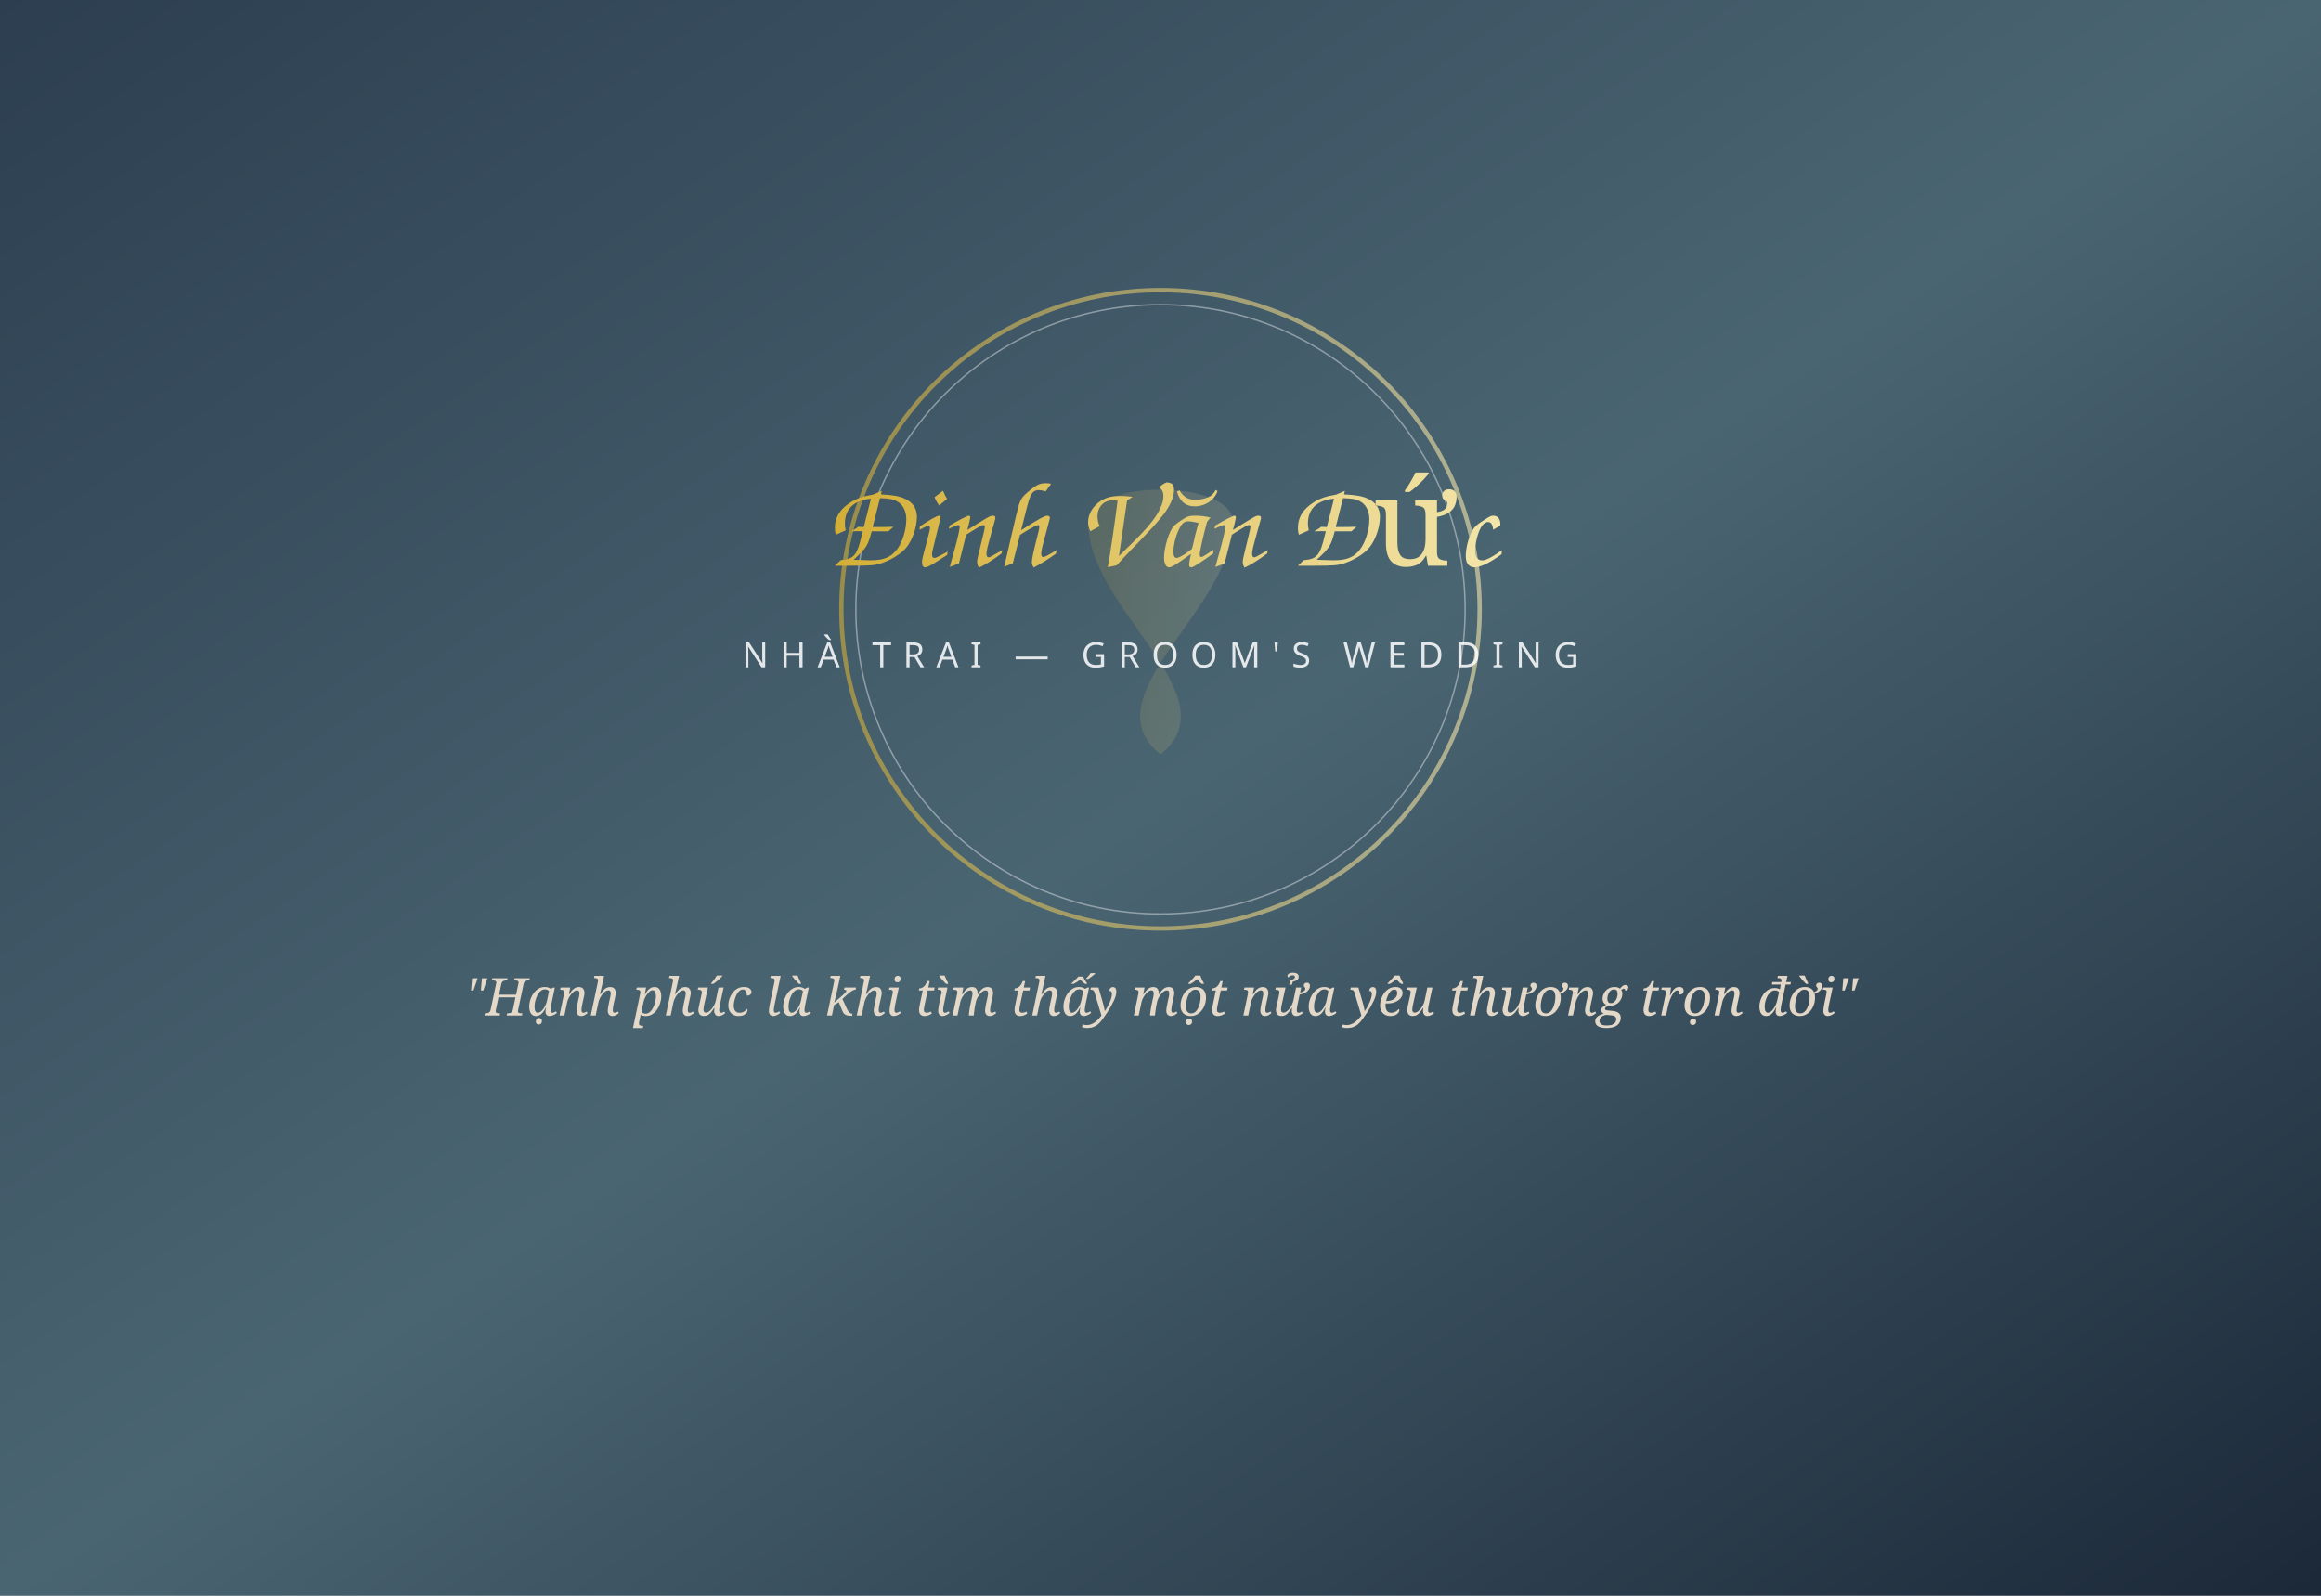
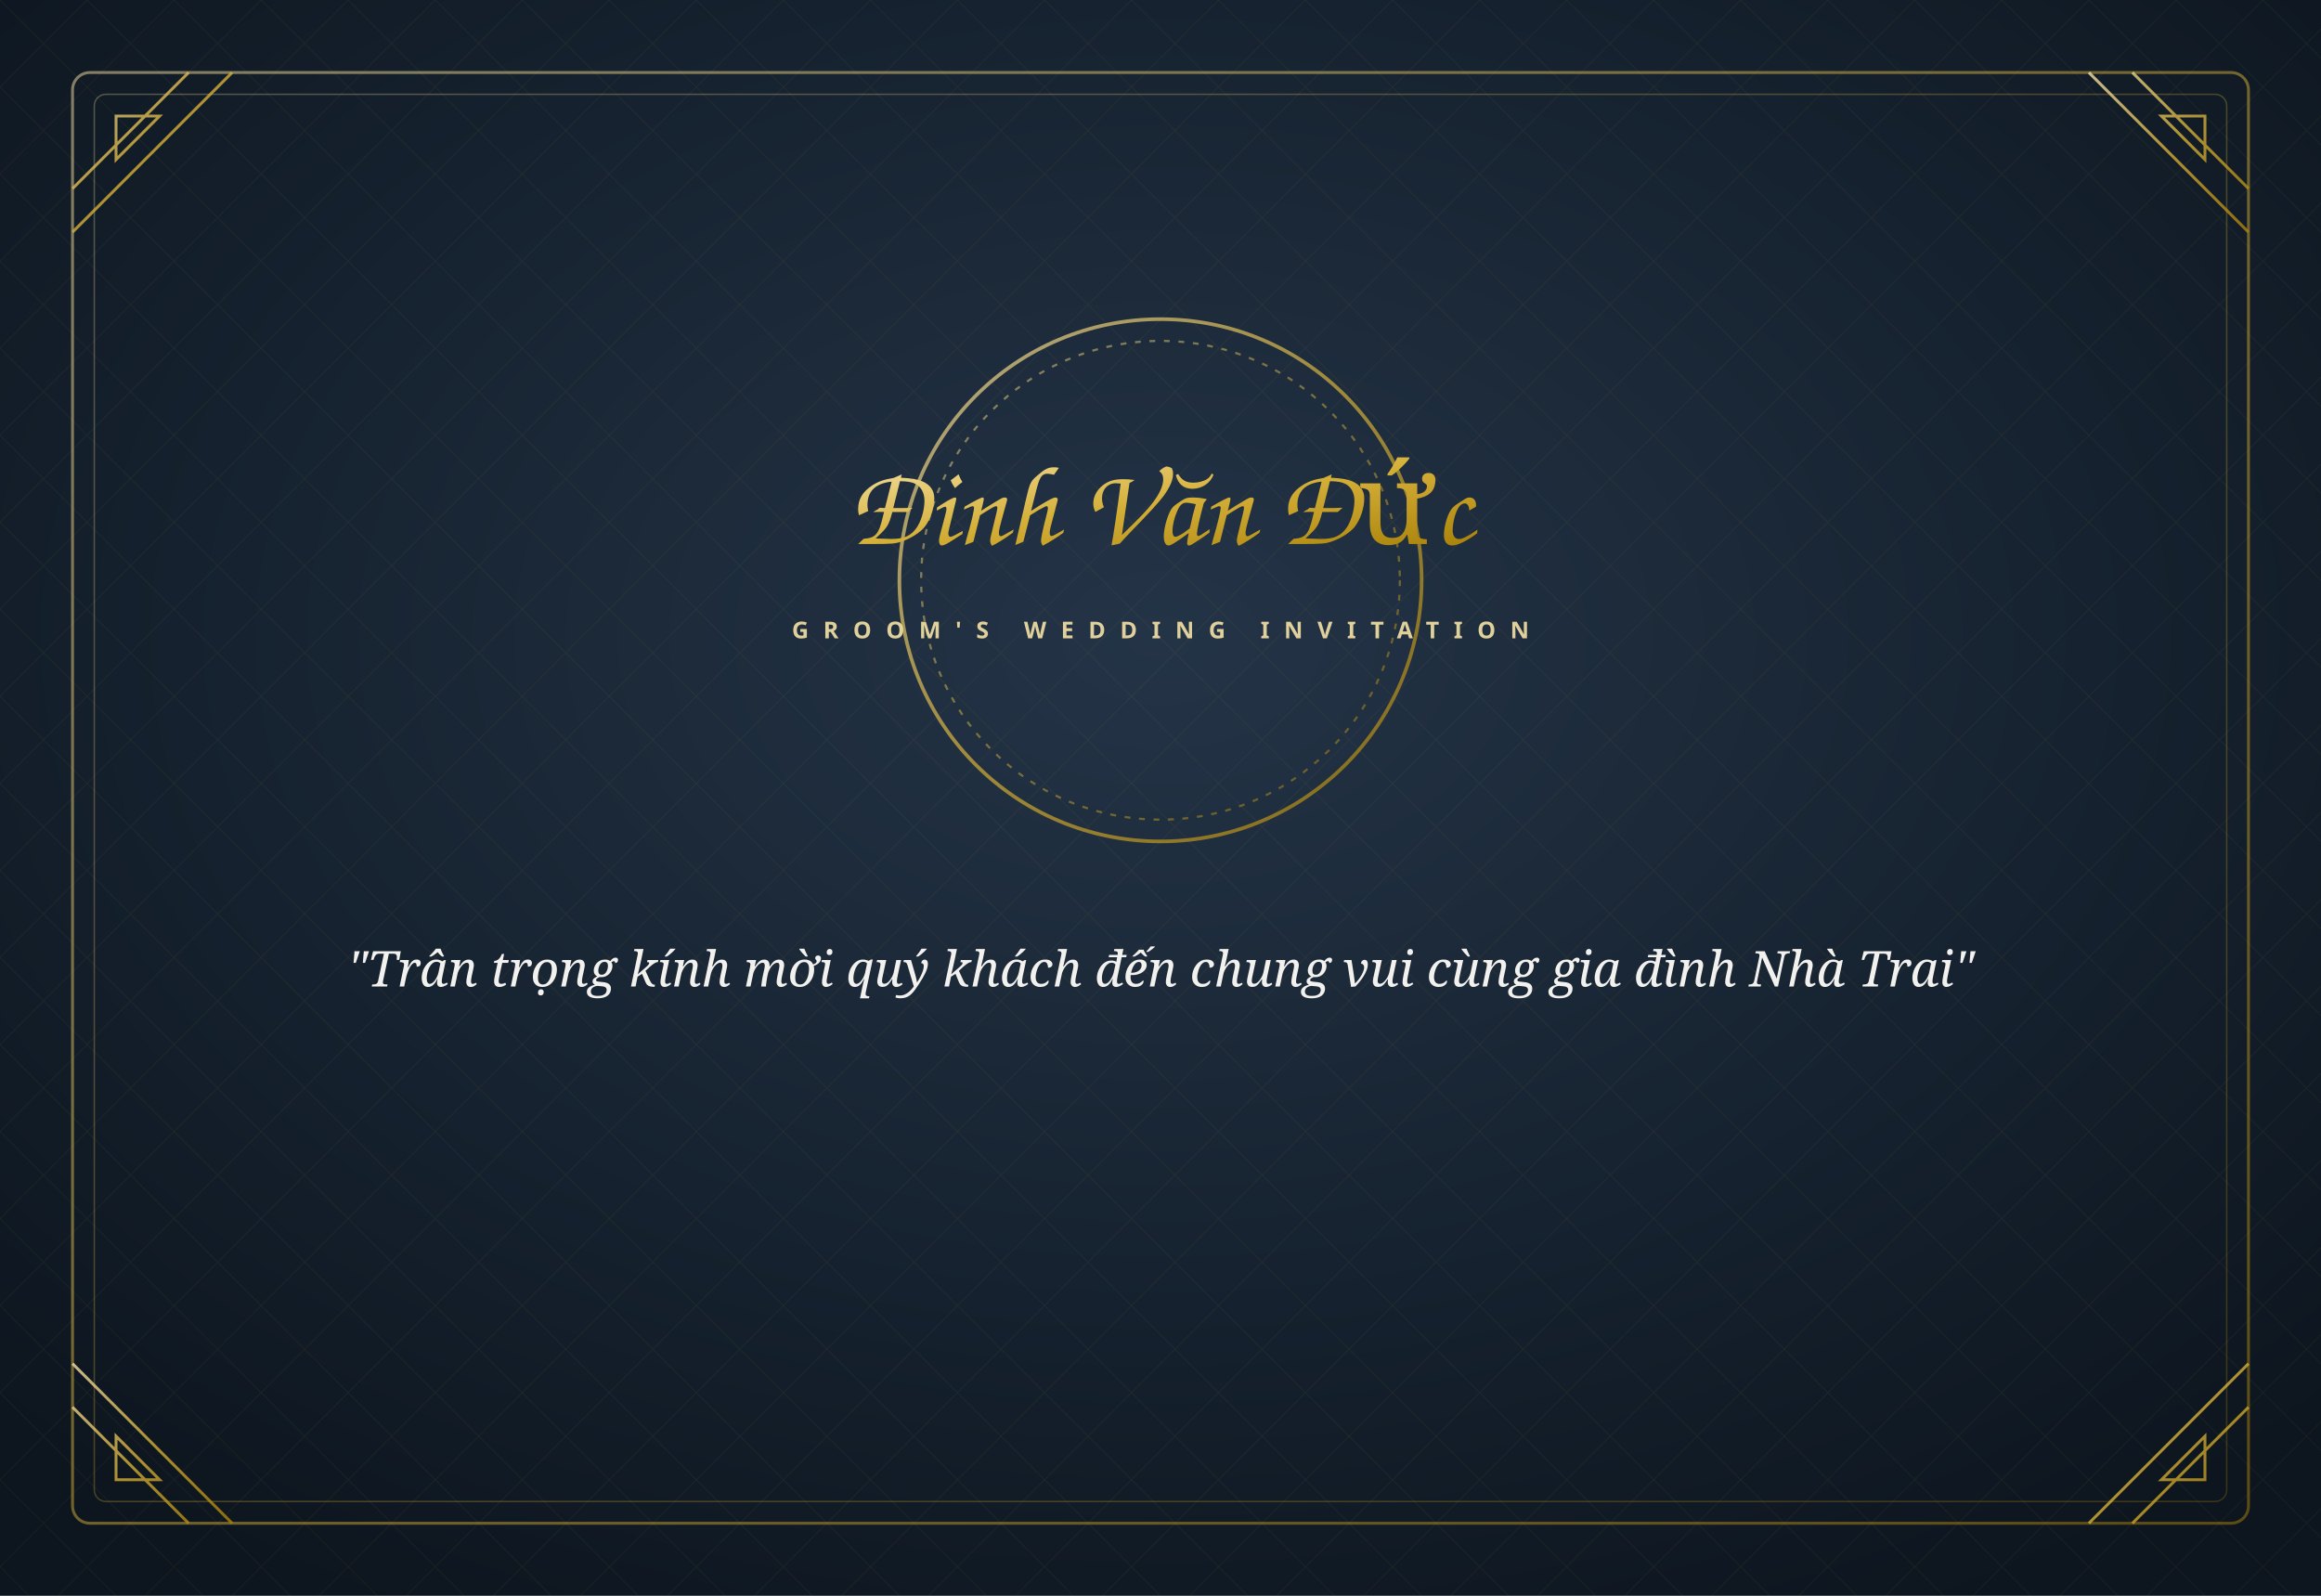
<svg xmlns="http://www.w3.org/2000/svg" viewBox="0 0 1600 1100">
  <defs>
-     <linearGradient id="g-groom" x1="0" y1="0" x2="1" y2="1">
-       <stop offset="0%" stop-color="#2c3e50" />
-       <stop offset="50%" stop-color="#4a6572" />
-       <stop offset="100%" stop-color="#1b2838" />
+     <radialGradient id="navy-bg" cx="50%" cy="40%" r="70%">
+       <stop offset="0%" stop-color="#243447" />
+       <stop offset="60%" stop-color="#15212e" />
+       <stop offset="100%" stop-color="#0d151e" />
+     </radialGradient>
+     <linearGradient id="gold-grad" x1="0%" y1="0%" x2="100%" y2="100%">
+       <stop offset="0%" stop-color="#f5e1a4" />
+       <stop offset="50%" stop-color="#d4af37" />
+       <stop offset="100%" stop-color="#aa820a" />
    </linearGradient>
-     <linearGradient id="gold" x1="0" x2="1">
-       <stop offset="0%" stop-color="#d4af37" />
-       <stop offset="100%" stop-color="#f3e5ab" />
-     </linearGradient>
+     <pattern id="geometric-grid" width="60" height="60" patternUnits="userSpaceOnUse">
+       <path d="M 60 0 L 0 60 M 0 0 L 60 60" fill="none" stroke="#d4af37" stroke-width="0.5" opacity="0.08" />
+     </pattern>
  </defs>
-   <rect width="1600" height="1100" fill="url(#g-groom)" />
-   <circle cx="800" cy="420" r="220" fill="none" stroke="url(#gold)" stroke-width="3" opacity=".6" />
-   <circle cx="800" cy="420" r="210" fill="none" stroke="#fff" stroke-width="1" opacity=".4" />
-   <path d="M750 360 C750 330 850 330 850 360 C850 420 750 480 800 520 C850 480 750 420 750 360 Z" fill="url(#gold)" opacity=".15" />
-   <text x="800" y="390" text-anchor="middle" font-family="'Great Vibes', cursive, Georgia" font-size="84" fill="url(#gold)">Đinh Văn Đức</text>
-   <text x="800" y="460" text-anchor="middle" font-family="'Montserrat', sans-serif" font-size="24" letter-spacing="8" fill="#fff" opacity=".85">NHÀ TRAI — GROOM'S WEDDING</text>
-   <text x="800" y="700" text-anchor="middle" font-family="'Playfair Display', Georgia, serif" font-style="italic" font-size="36" fill="#f5e6d3" opacity=".9">"Hạnh phúc là khi tìm thấy một nửa yêu thương trọn đời"</text>
+   <rect width="1600" height="1100" fill="url(#navy-bg)" />
+   <rect width="1600" height="1100" fill="url(#geometric-grid)" />
+   <rect x="50" y="50" width="1500" height="1000" rx="12" fill="none" stroke="url(#gold-grad)" stroke-width="2" opacity="0.5" />
+   <rect x="65" y="65" width="1470" height="970" rx="8" fill="none" stroke="url(#gold-grad)" stroke-width="1" opacity="0.3" />
+   <g fill="none" stroke="url(#gold-grad)" stroke-width="2" opacity="0.8">
+     <path d="M 50 130 L 130 50 M 50 160 L 160 50 M 80 80 L 110 80 L 80 110 Z" />
+     <path d="M 1550 130 L 1470 50 M 1550 160 L 1440 50 M 1520 80 L 1490 80 L 1520 110 Z" />
+     <path d="M 50 970 L 130 1050 M 50 940 L 160 1050 M 80 1020 L 110 1020 L 80 990 Z" />
+     <path d="M 1550 970 L 1470 1050 M 1550 940 L 1440 1050 M 1520 1020 L 1490 1020 L 1520 990 Z" />
+   </g>
+   <circle cx="800" cy="400" r="180" fill="none" stroke="url(#gold-grad)" stroke-width="2.5" opacity="0.7" />
+   <circle cx="800" cy="400" r="165" fill="none" stroke="url(#gold-grad)" stroke-dasharray="4,6" stroke-width="1.5" opacity="0.5" />
+   <text x="800" y="375" text-anchor="middle" font-family="'Great Vibes', cursive, Georgia" font-size="78" fill="url(#gold-grad)">Đinh Văn Đức</text>
+   <text x="800" y="440" text-anchor="middle" font-family="'Montserrat', sans-serif" font-size="16" letter-spacing="10" font-weight="700" fill="#f5e1a4" opacity="0.9">GROOM'S WEDDING INVITATION</text>
+   <path d="M 680 470 L 920 470" stroke="url(#gold-grad)" stroke-width="1" opacity="0.6" />
+   <text x="800" y="680" text-anchor="middle" font-family="'Playfair Display', Georgia, serif" font-style="italic" font-size="34" fill="#fdfbf7" opacity="0.95">"Trân trọng kính mời quý khách đến chung vui cùng gia đình Nhà Trai"</text>
</svg>
